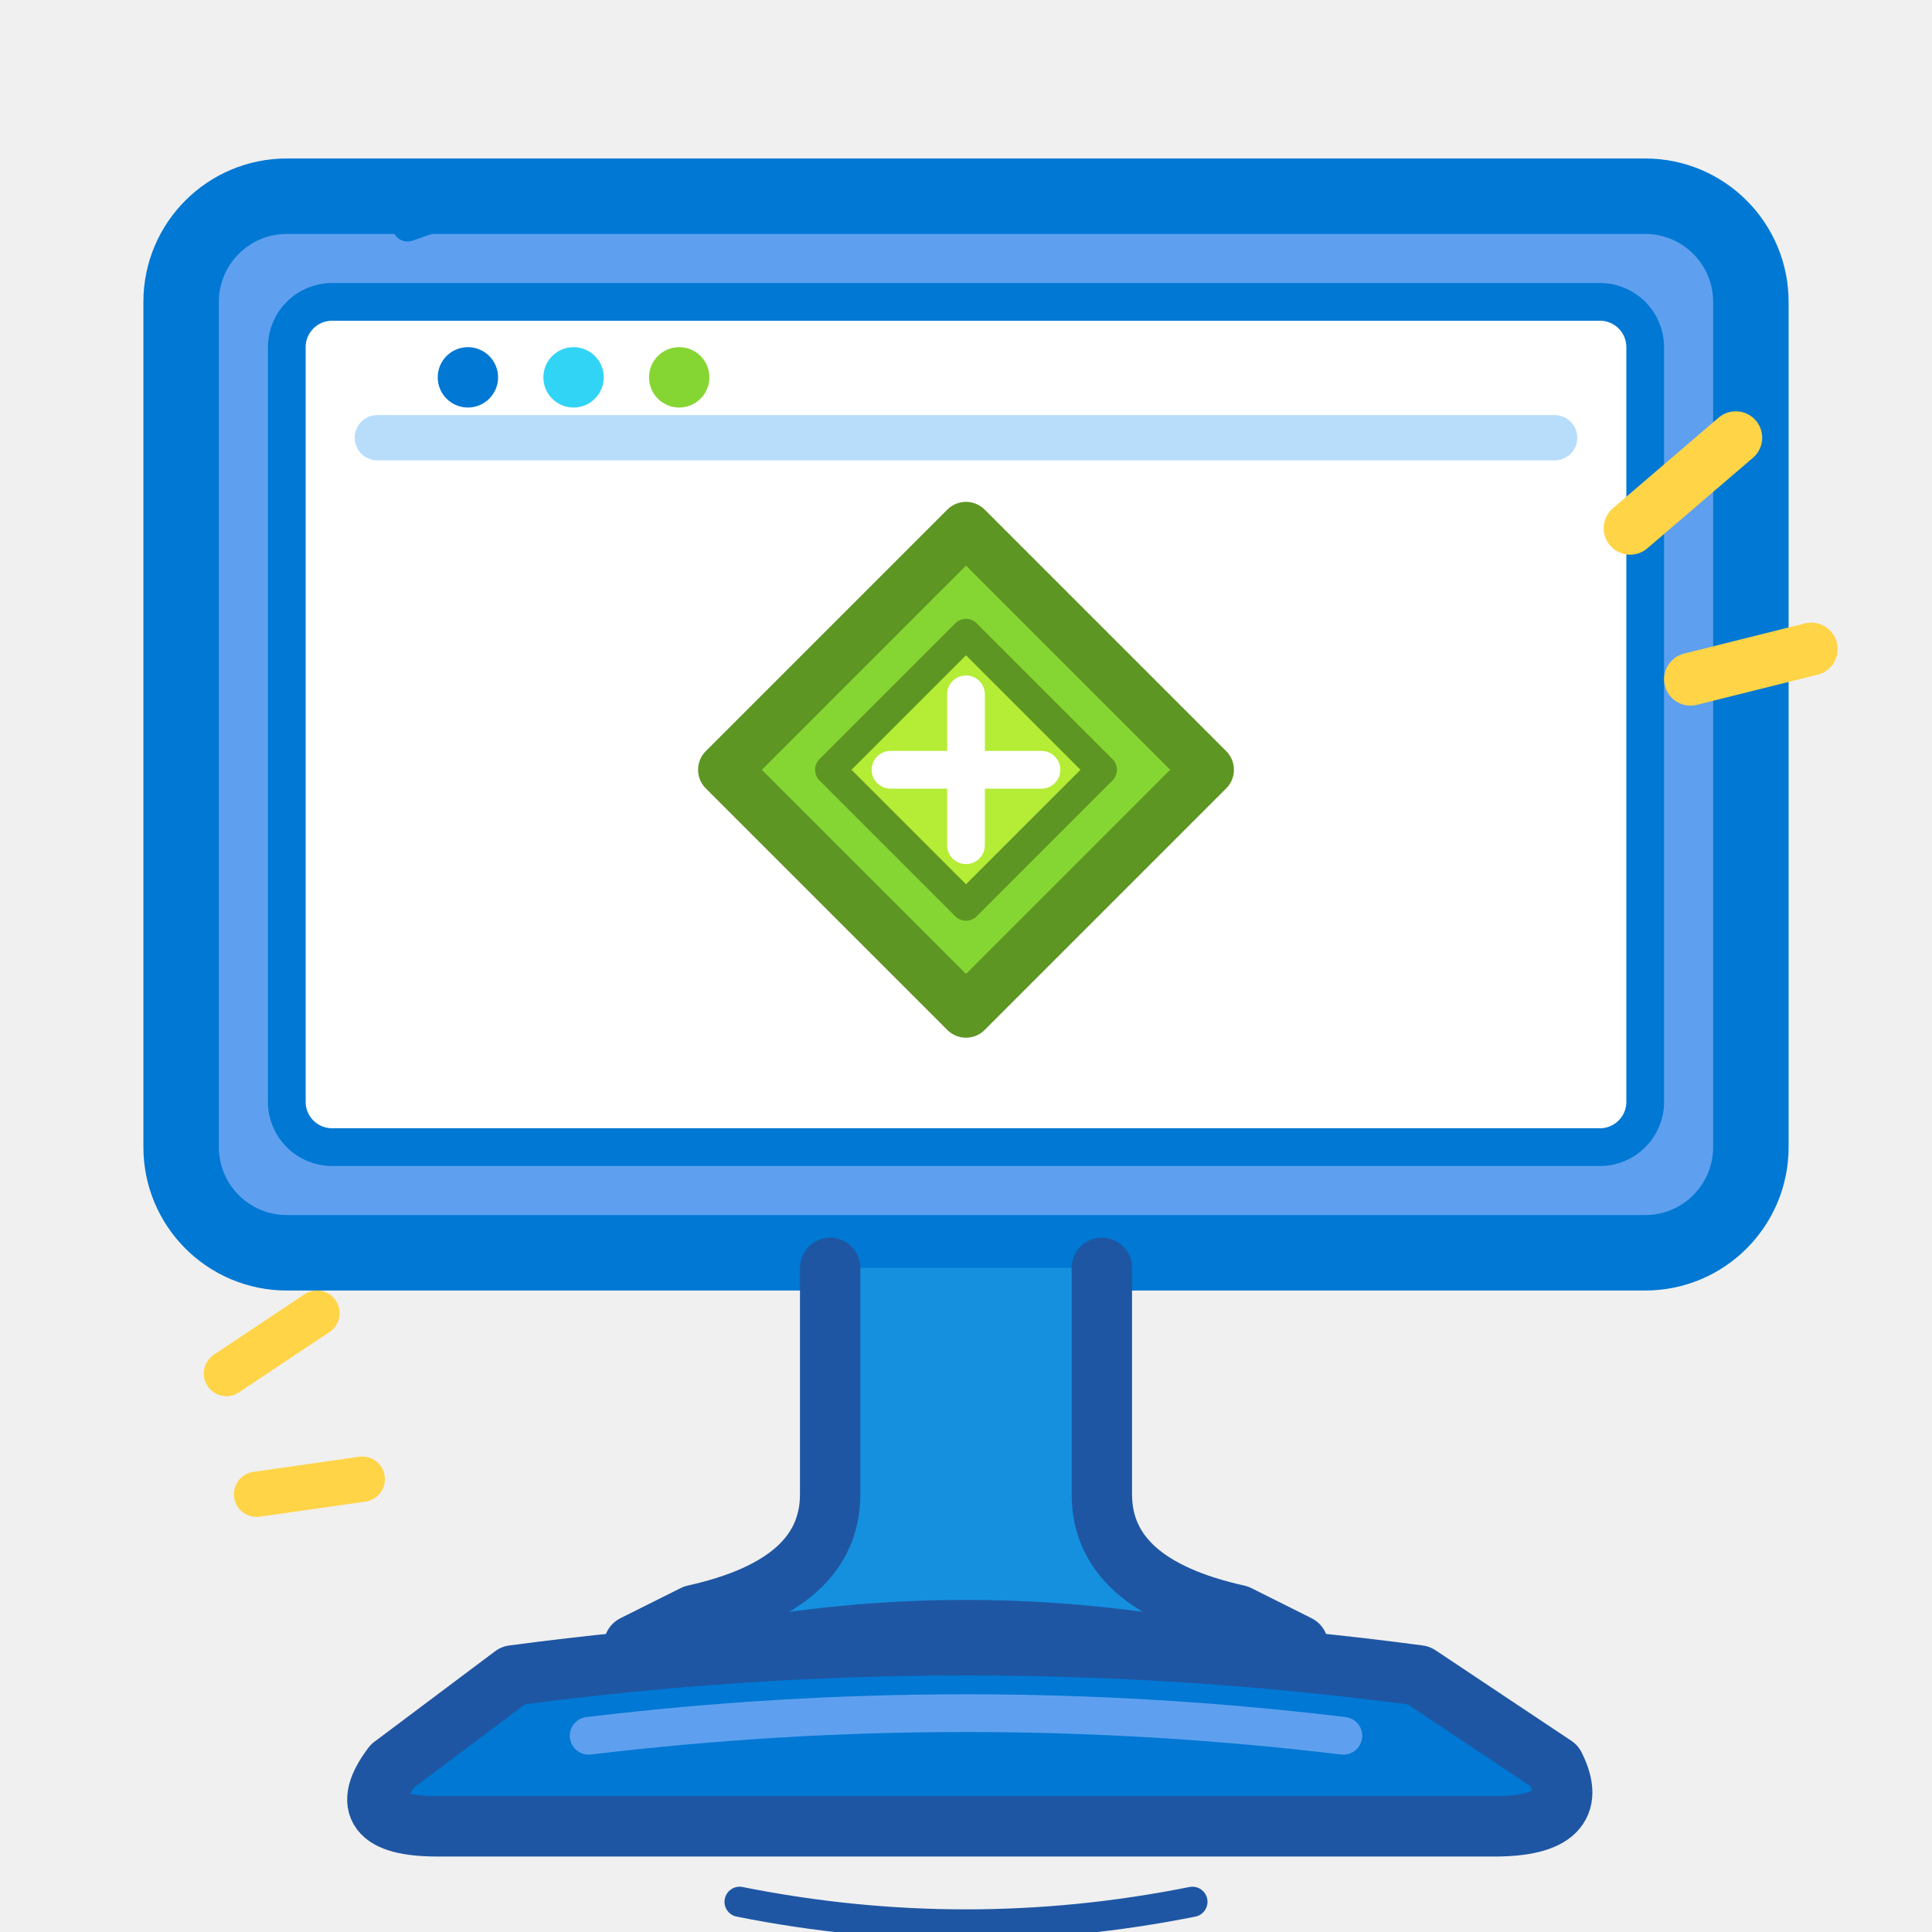
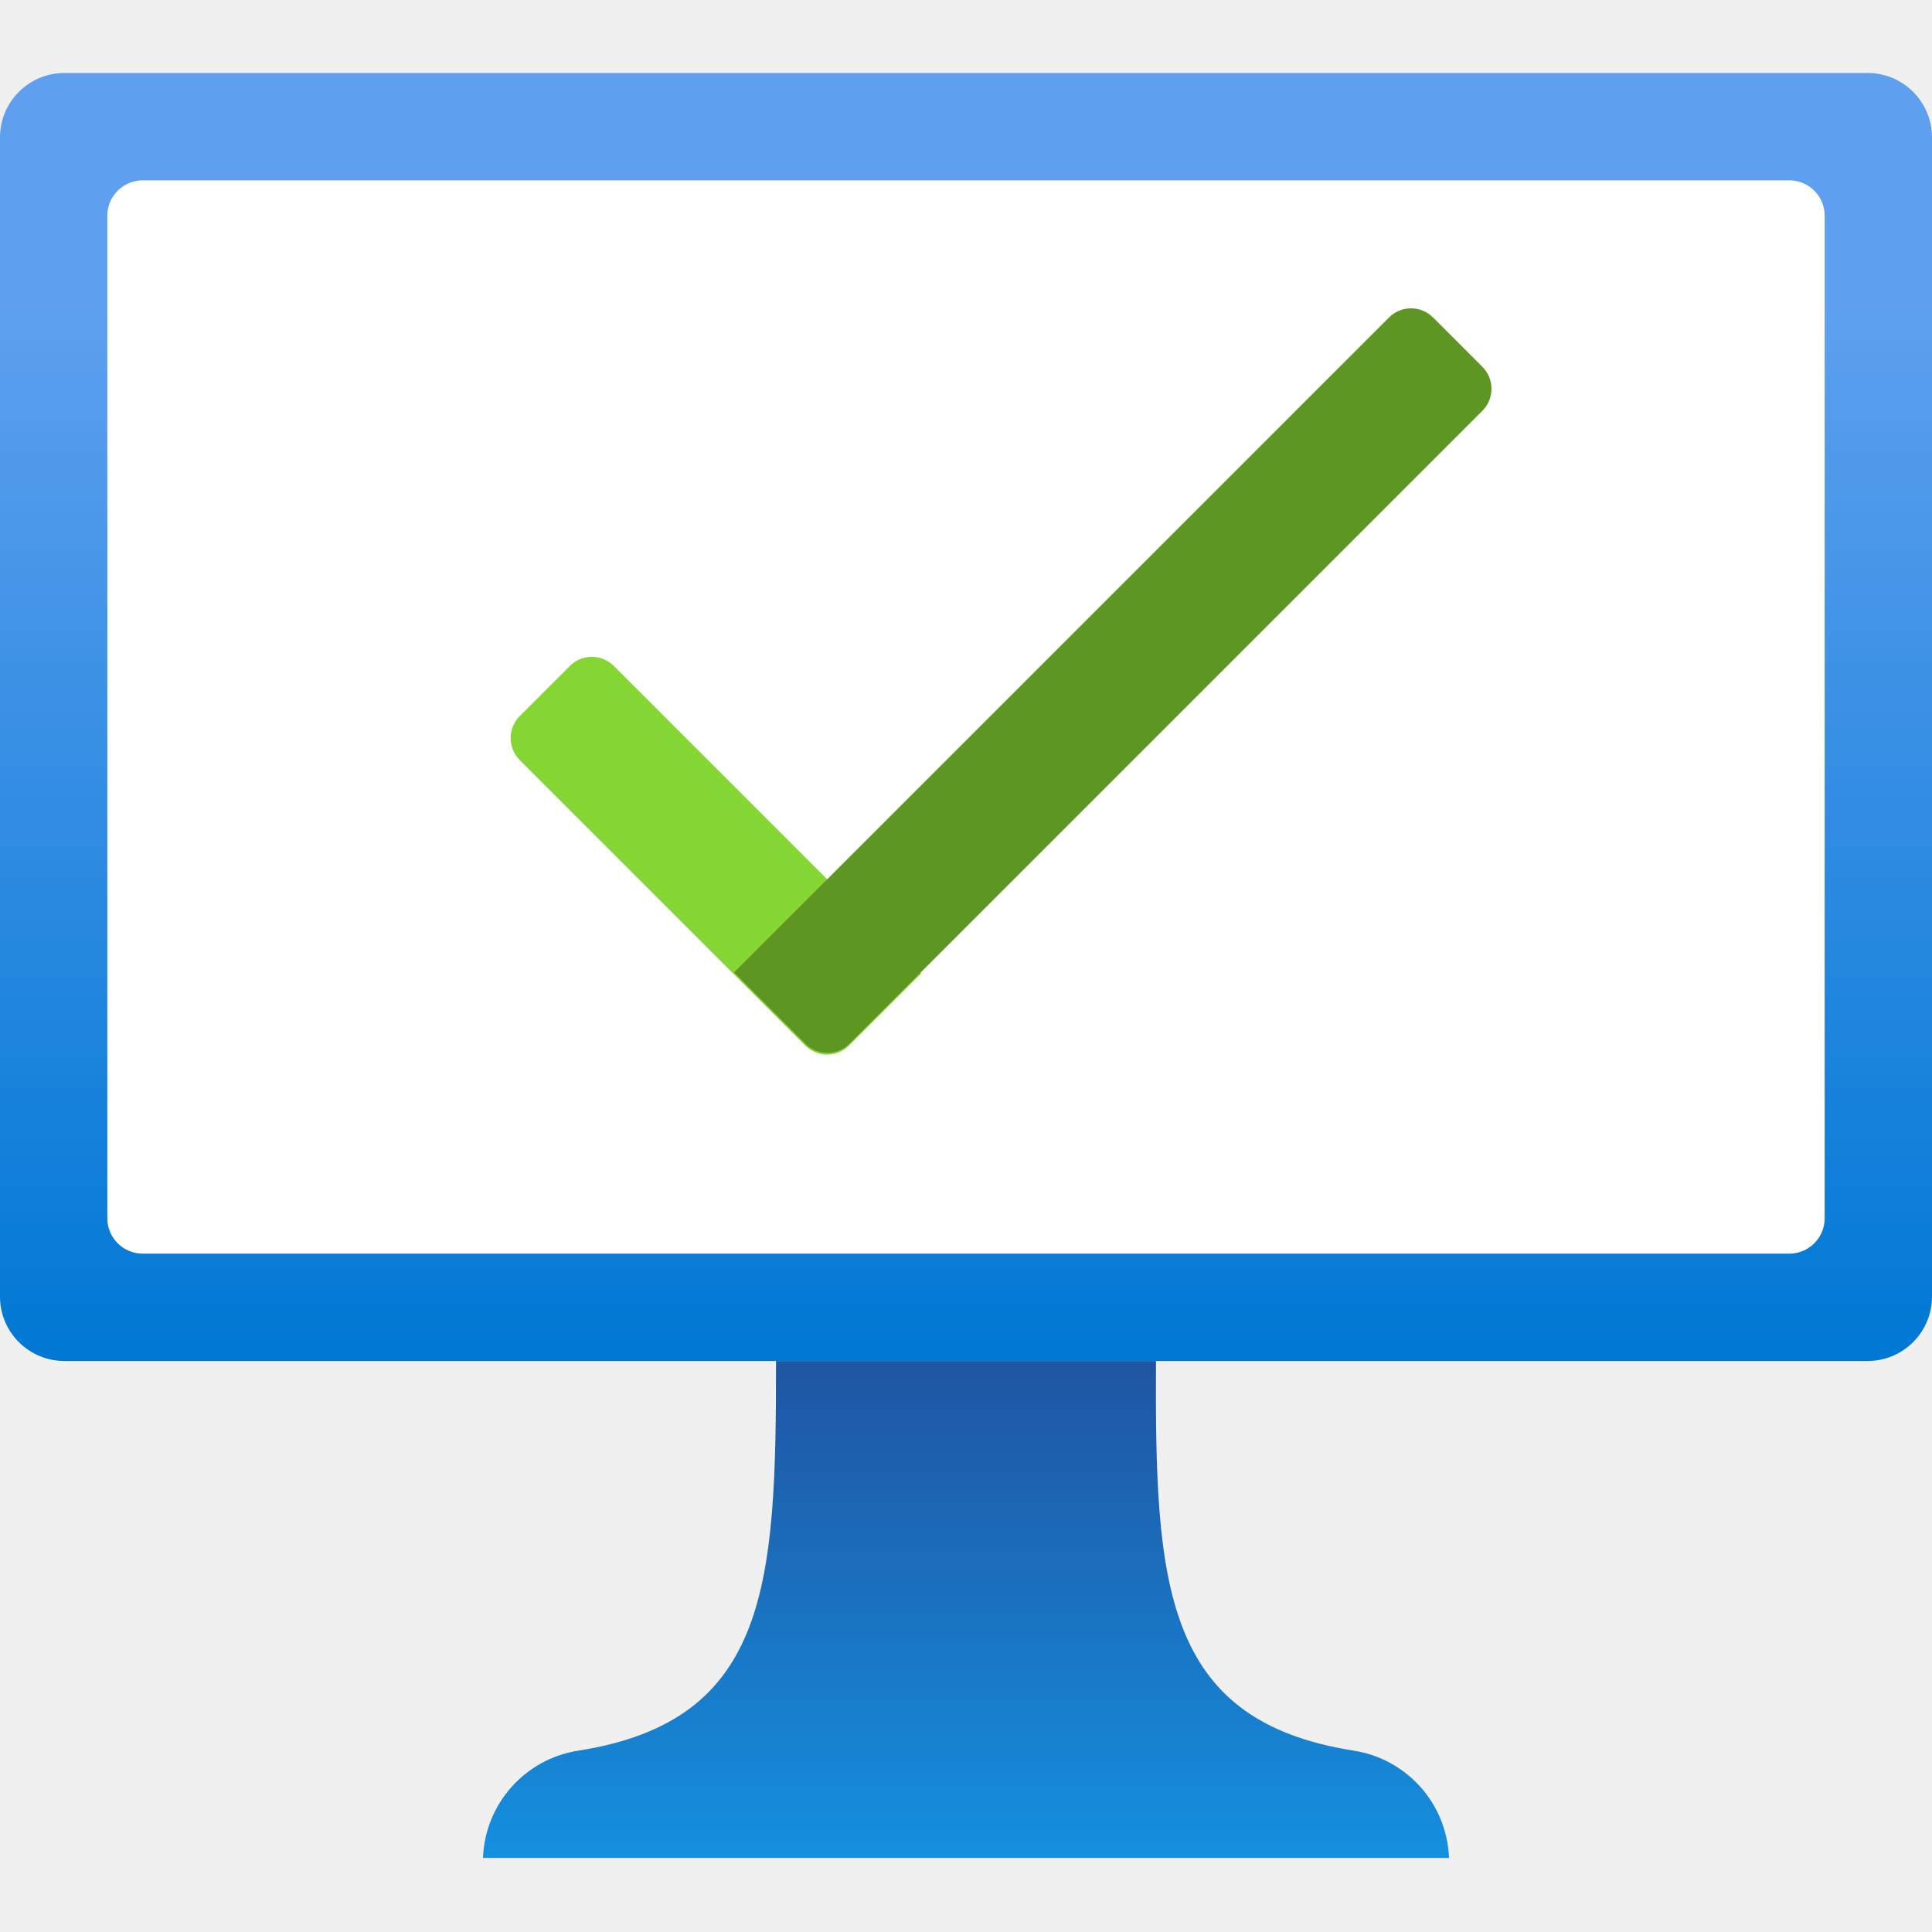
<svg xmlns="http://www.w3.org/2000/svg" width="128" height="128" viewBox="0 0 128 128">
-   <g stroke-linecap="round" stroke-linejoin="round">
-     <rect x="12" y="13" width="104" height="70" rx="7" fill="#5EA0EF" stroke="#0078D4" stroke-width="5" />
-     <rect x="19" y="20" width="90" height="56" rx="3" fill="#FFFFFF" stroke="#0078D4" stroke-width="2.5" />
-     <path d="M25 29 L103 29" fill="none" stroke="#B8DDFB" stroke-width="3" />
-     <circle cx="31" cy="25" r="2" fill="#0078D4" />
-     <circle cx="38" cy="25" r="2" fill="#32D4F5" />
-     <circle cx="45" cy="25" r="2" fill="#86D633" />
-     <path d="M64 35 L80 51 L64 67 L48 51 Z" fill="#86D633" stroke="#5E9624" stroke-width="3.5" />
-     <path d="M64 42 L73 51 L64 60 L55 51 Z" fill="#B4EC36" stroke="#5E9624" stroke-width="2" />
-     <path d="M64 46 L64 56 M59 51 L69 51" stroke="#FFFFFF" stroke-width="2.5" fill="none" />
-     <path d="M55 84 L55 99              Q55 105 46 107              L42 109 L86 109              L82 107 Q73 105 73 99 L73 84" fill="#1490DF" stroke="#1F56A3" stroke-width="4" />
-     <path d="M48 109 Q64 106 80 109" fill="none" stroke="#1F56A3" stroke-width="3" />
-     <path d="M34 111 Q64 107 94 111              L103 117 Q105 121 99 121              L29 121 Q23 121 26 117 Z" fill="#0078D4" stroke="#1F56A3" stroke-width="4" />
-     <path d="M39 115 Q64 112 89 115" fill="none" stroke="#5EA0EF" stroke-width="2.5" />
-     <path d="M108 35 L115 29 M112 45 L120 43" fill="none" stroke="#FFD447" stroke-width="3.5" />
-     <path d="M15 91 L21 87 M17 99 L24 98" fill="none" stroke="#FFD447" stroke-width="3" />
-     <path d="M27 15 Q41 10 53 13" fill="none" stroke="#0078D4" stroke-width="2" />
-     <path d="M49 126 Q64 129 79 126" fill="none" stroke="#1F56A3" stroke-width="2" />
+   <defs>
+     <linearGradient id="screen-blue" x1="9" y1="12.68" x2="9" y2=".68" gradientUnits="userSpaceOnUse">
+       <stop offset="0" stop-color="#0078d4" />
+       <stop offset=".82" stop-color="#5ea0ef" />
+     </linearGradient>
+     <linearGradient id="stand-blue" x1="9" y1="17.32" x2="9" y2="12.68" gradientUnits="userSpaceOnUse">
+       <stop offset="0" stop-color="#1490df" />
+       <stop offset=".98" stop-color="#1f56a3" />
+     </linearGradient>
+   </defs>
+   <g transform="scale(7.111111)" stroke-linejoin="round" stroke-linecap="round">
+     <rect y=".68" width="18" height="12" rx=".6" fill="url(#screen-blue)" />
+     <rect x="1" y="1.68" width="16" height="10" rx=".33" fill="#fff" />
+     <path d="M12.61 16.31c-1.78-.28-1.85-1.56-1.84-3.63H7.23c0 2.07-.06 3.35-1.84 3.63a1.05 1.05 0 0 0-.89 1h9a1.05 1.05 0 0 0-.89-1Z" fill="url(#stand-blue)" />
+     <path d="M6 5.79h.95a.29.29 0 0 1 .29.29v3.76a.29.29 0 0 1-.29.29h-.65A.29.29 0 0 1 6 9.84v-4a0 0 0 0 1 0-.05Z" transform="translate(16.92 8.92) rotate(135)" fill="#86d633" />
+     <path d="M10.11 1.88h.95a0 0 0 0 1 0 0v8.63a.29.29 0 0 1-.29.29h-.65a.29.29 0 0 1-.29-.29V2.17a.29.29 0 0 1 .29-.29Z" transform="translate(13.33 18.21) rotate(-135)" fill="#5e9624" />
  </g>
</svg>
